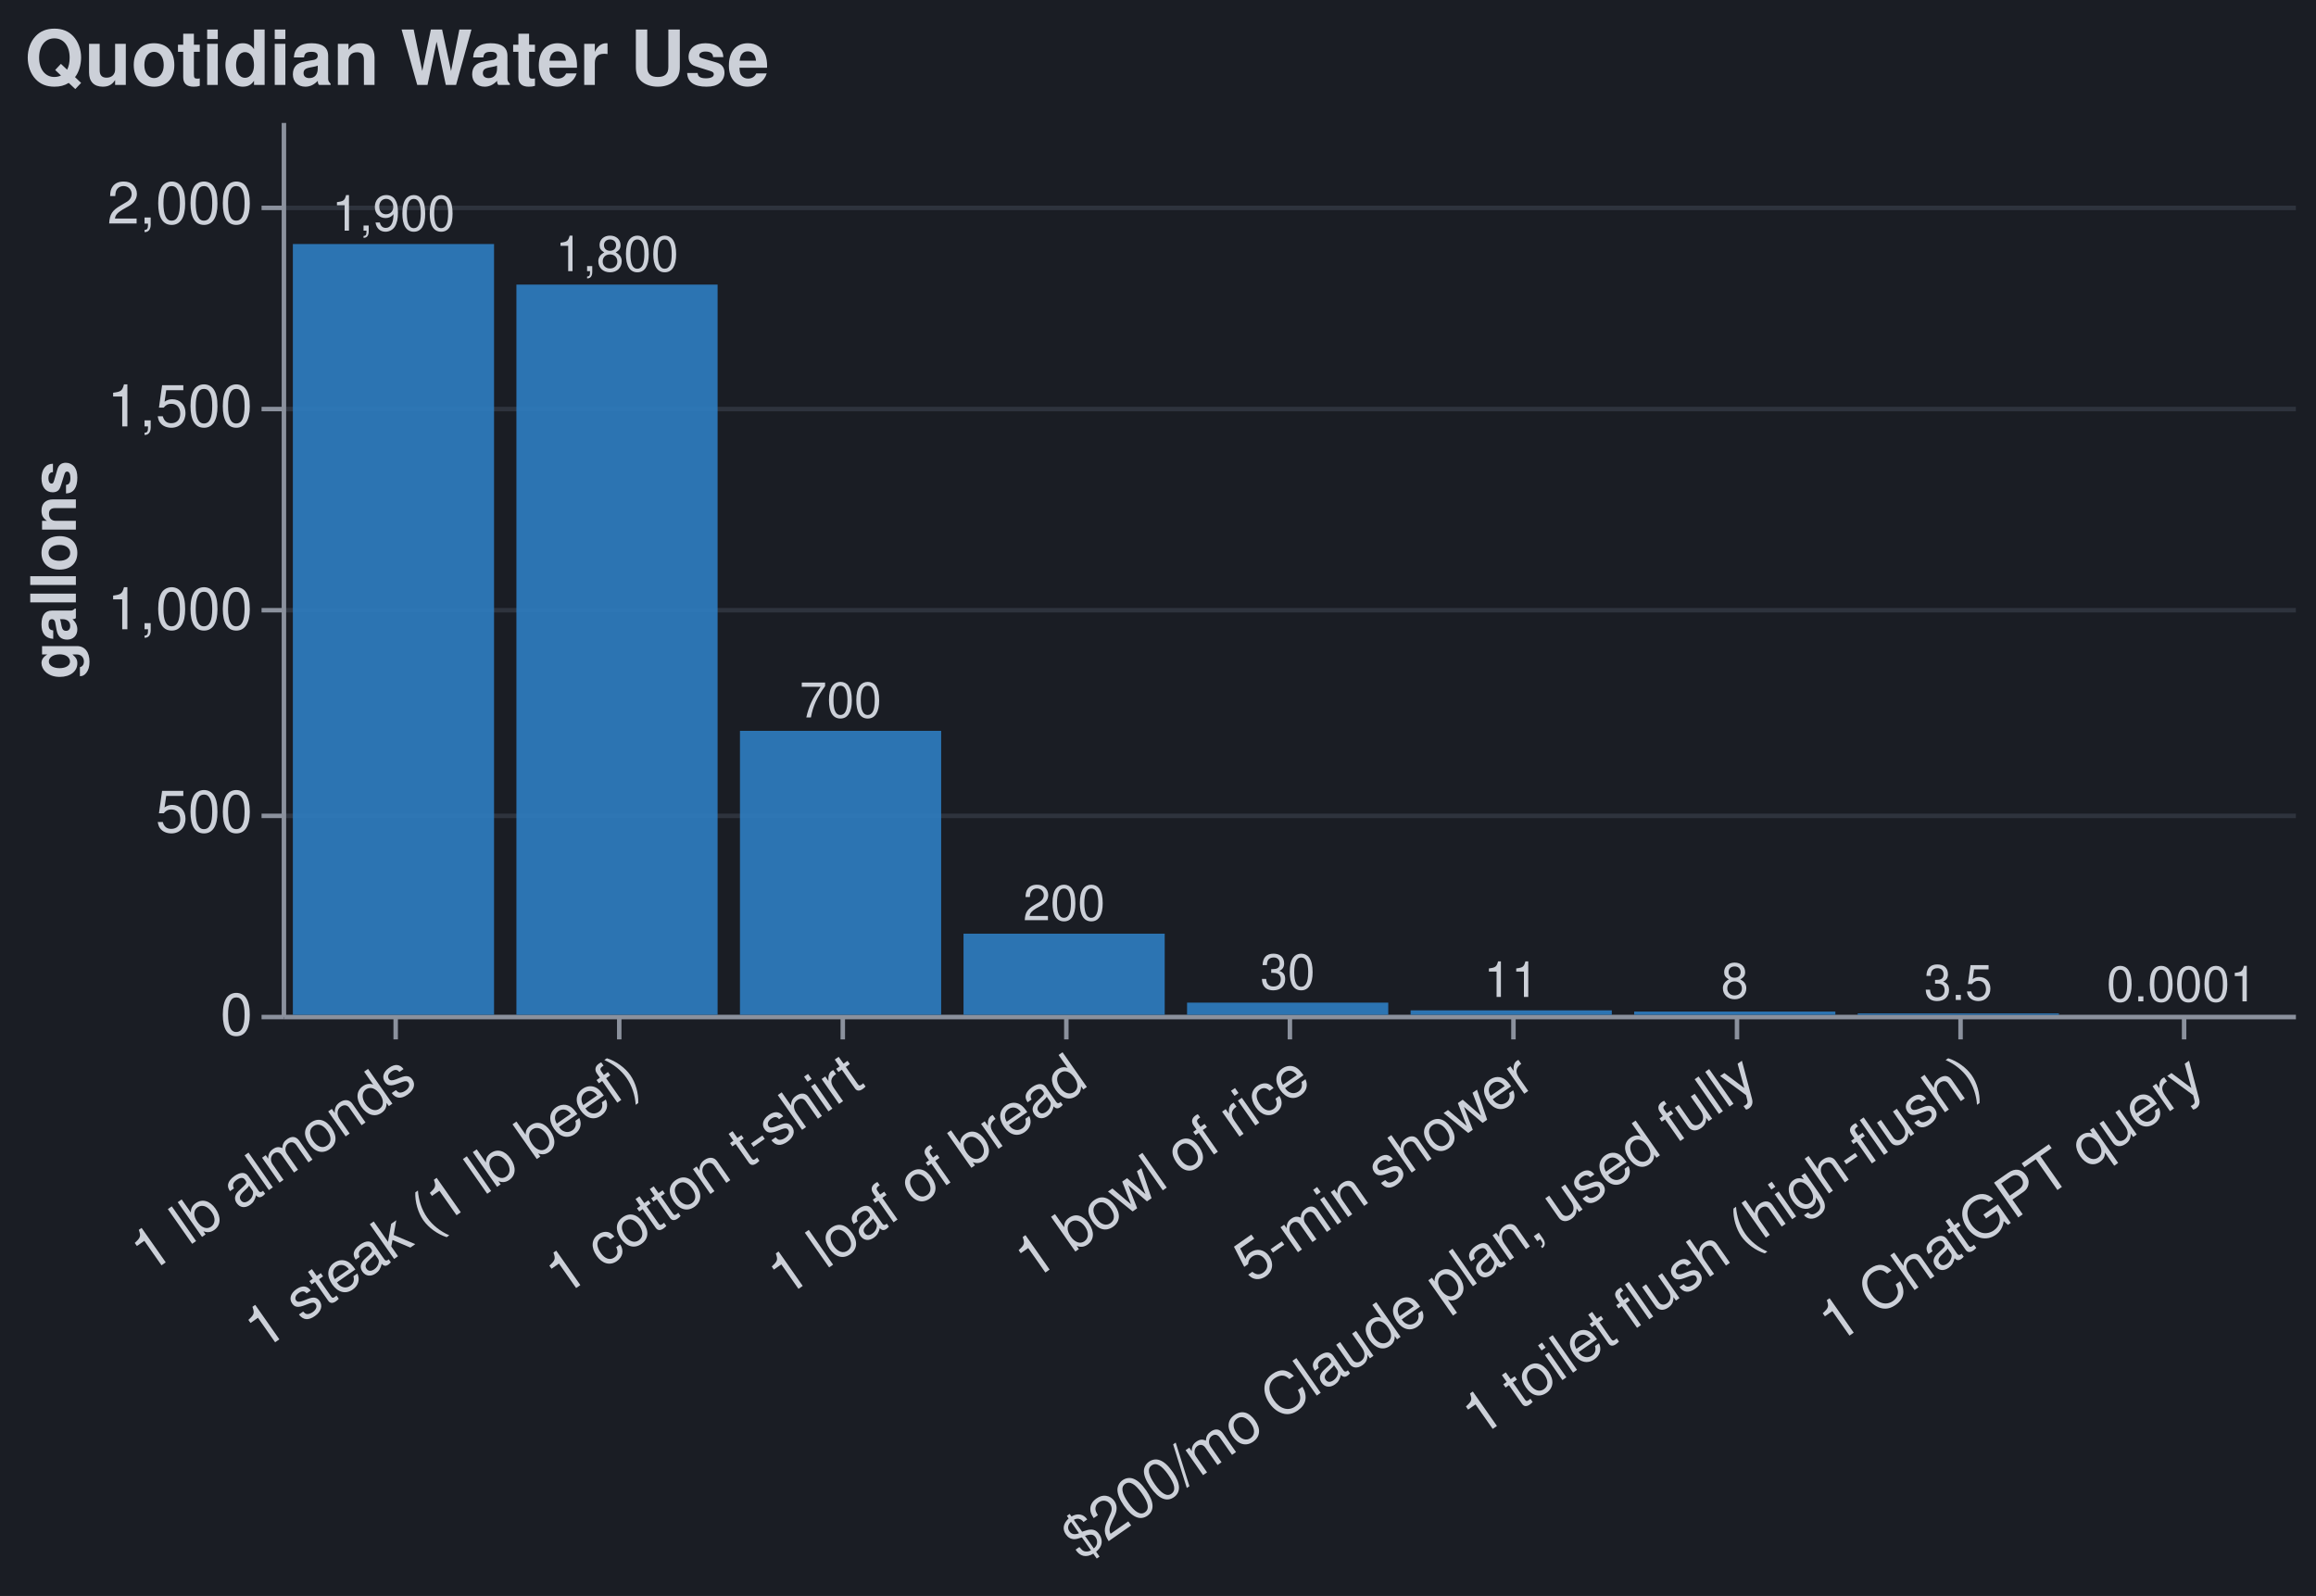
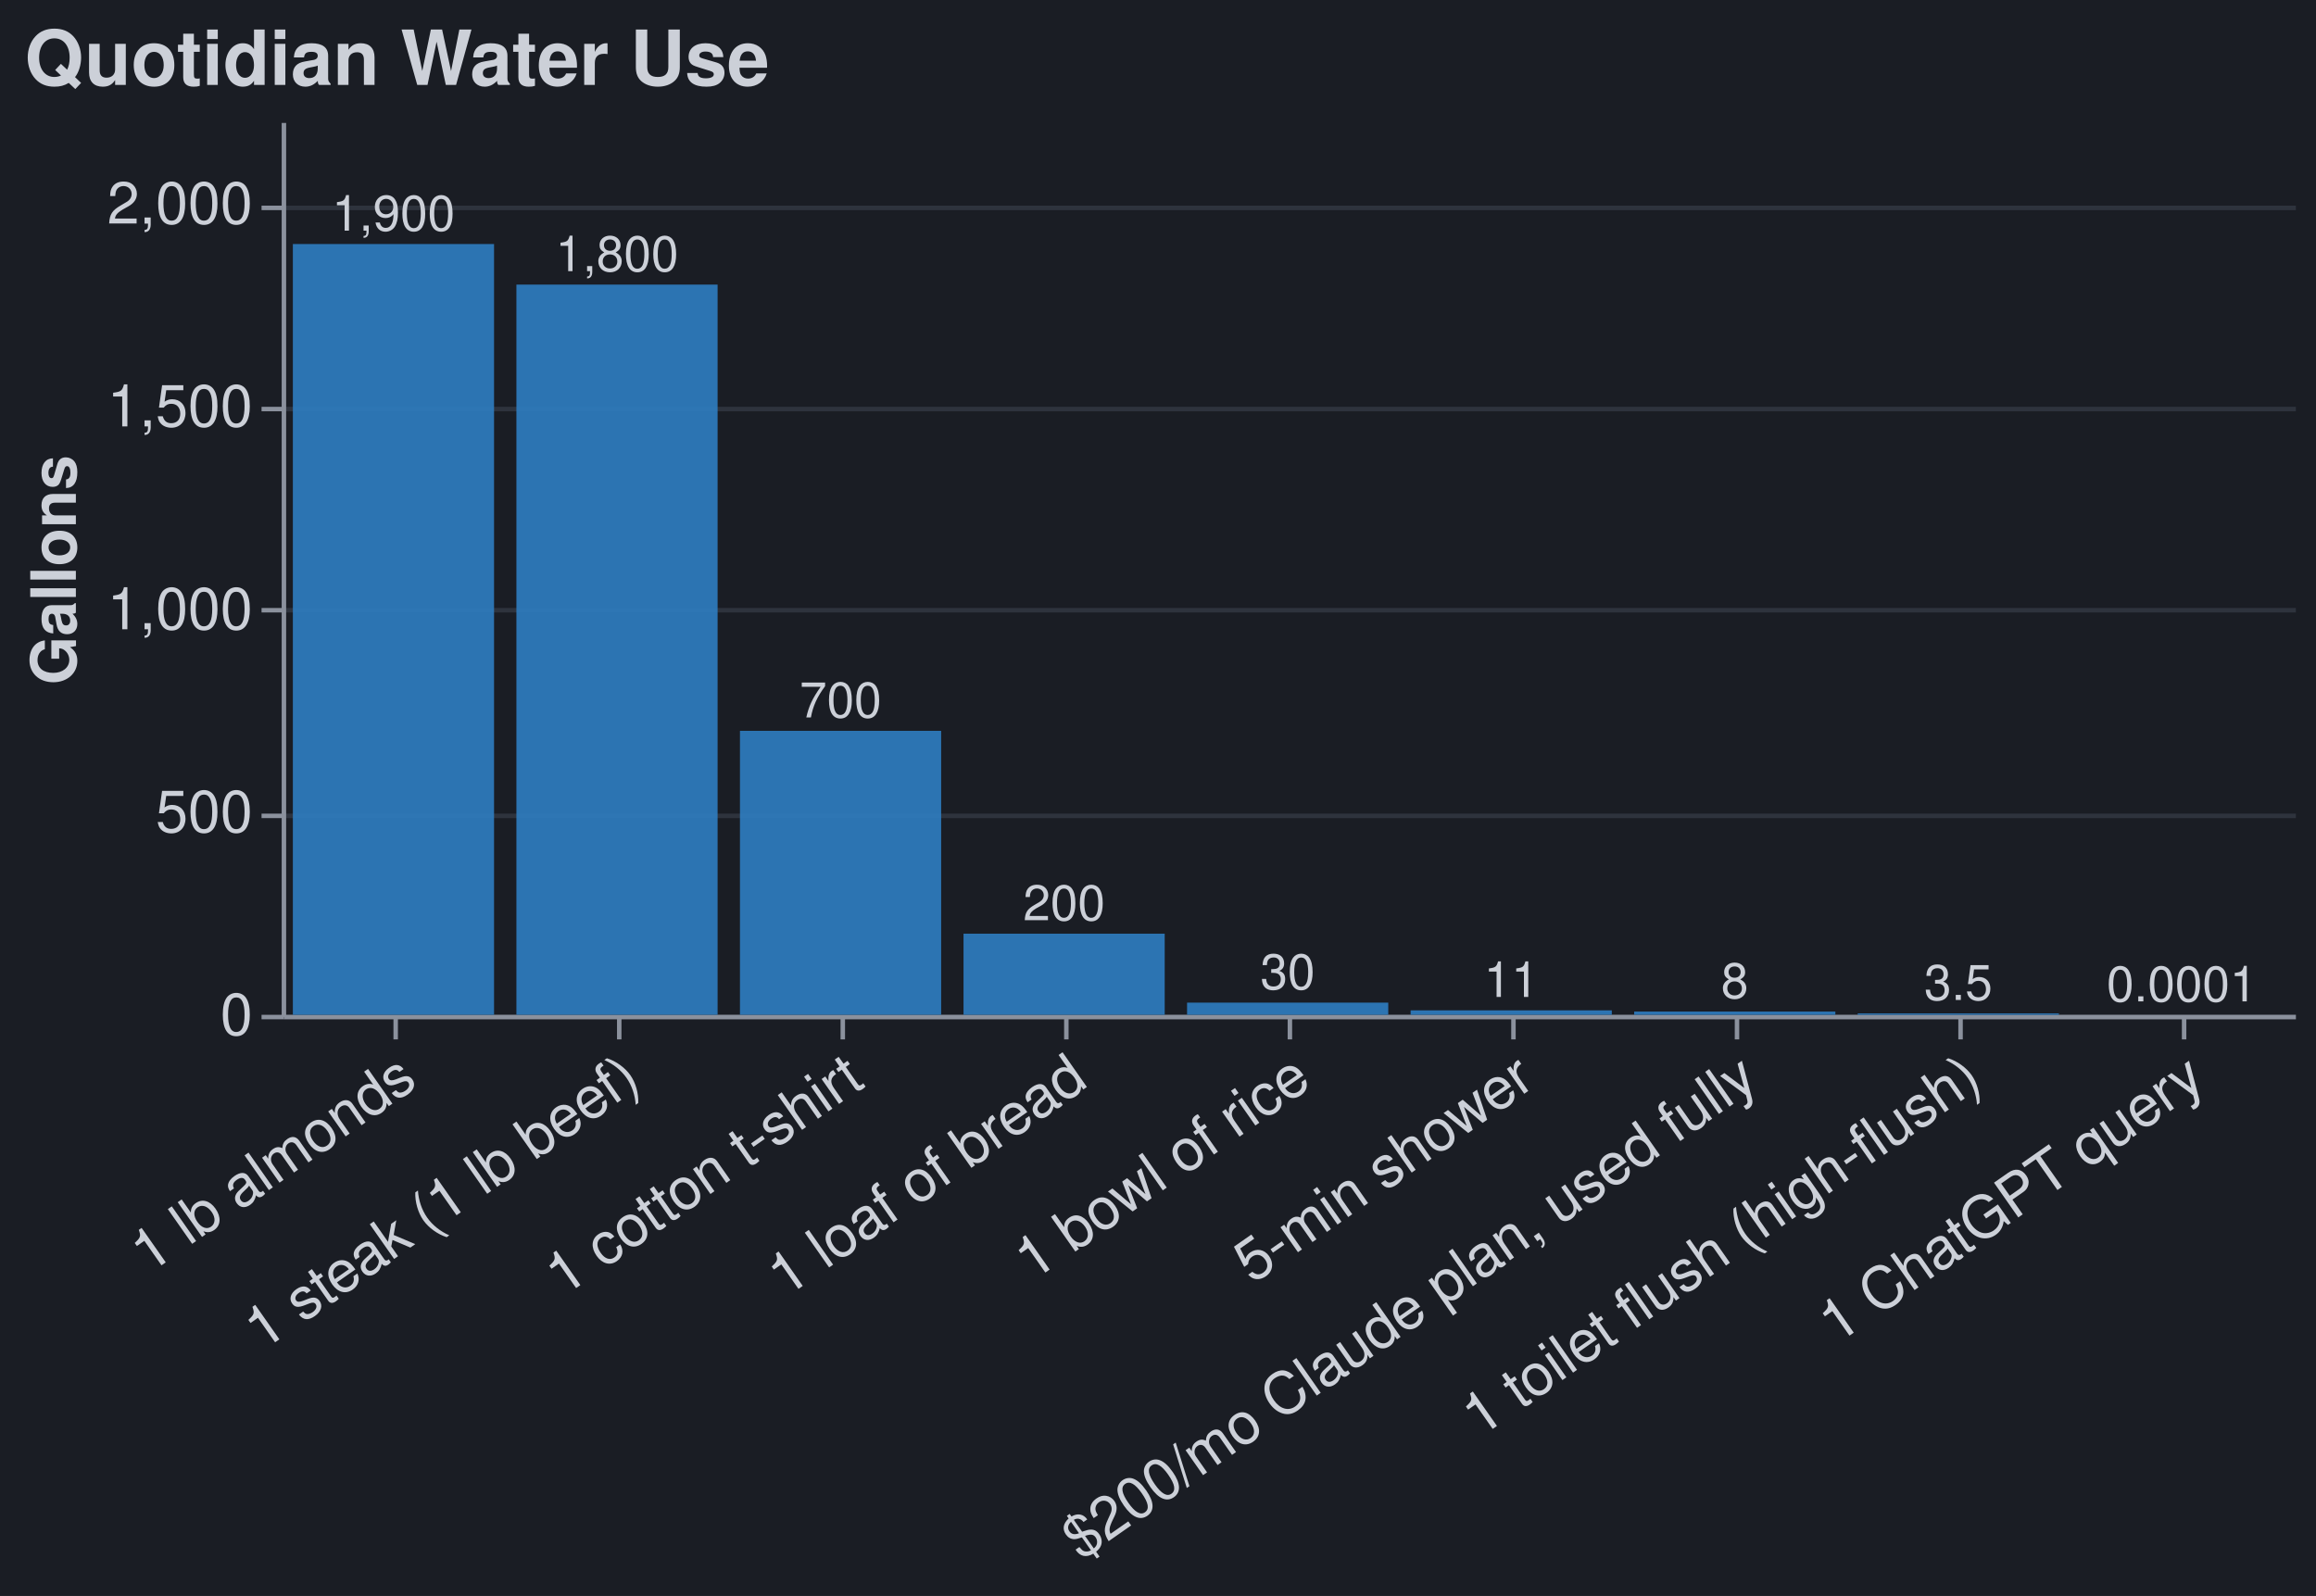
<svg xmlns="http://www.w3.org/2000/svg" version="1.1" class="marks" width="518" height="357" viewBox="0 0 518 357">
  <rect width="518" height="357" fill="#1a1d24" />
  <g fill="none" stroke-miterlimit="10" transform="translate(63,27)">
    <g class="mark-group role-frame root" role="graphics-object" aria-roledescription="group mark container">
      <g transform="translate(0,0)">
        <path class="background" aria-hidden="true" d="M0,0h450v200h-450Z" />
        <g>
          <g class="mark-group role-axis" aria-hidden="true">
            <g transform="translate(0.5,0.5)">
              <path class="background" aria-hidden="true" d="M0,0h0v0h0Z" pointer-events="none" />
              <g>
                <g class="mark-rule role-axis-grid" pointer-events="none">
                  <line transform="translate(0,200)" x2="450" y2="0" stroke="#2e333d" stroke-width="1" opacity="1" />
                  <line transform="translate(0,155)" x2="450" y2="0" stroke="#2e333d" stroke-width="1" opacity="1" />
                  <line transform="translate(0,109)" x2="450" y2="0" stroke="#2e333d" stroke-width="1" opacity="1" />
                  <line transform="translate(0,64)" x2="450" y2="0" stroke="#2e333d" stroke-width="1" opacity="1" />
                  <line transform="translate(0,19)" x2="450" y2="0" stroke="#2e333d" stroke-width="1" opacity="1" />
                </g>
              </g>
              <path class="foreground" aria-hidden="true" d="" pointer-events="none" display="none" />
            </g>
          </g>
          <g class="mark-group role-axis" role="graphics-symbol" aria-roledescription="axis" aria-label="X-axis for a discrete scale with 9 values: 1 lb almonds, 1 steak (1 lb beef), 1 cotton t-shirt, 1 loaf of bread, 1 bowl of rice, ending with 1 ChatGPT query">
            <g transform="translate(0.5,200.5)">
              <path class="background" aria-hidden="true" d="M0,0h0v0h0Z" pointer-events="none" />
              <g>
                <g class="mark-rule role-axis-tick" pointer-events="none">
                  <line transform="translate(25,0)" x2="0" y2="5" stroke="#8b919d" stroke-width="1" opacity="1" />
                  <line transform="translate(75,0)" x2="0" y2="5" stroke="#8b919d" stroke-width="1" opacity="1" />
                  <line transform="translate(125,0)" x2="0" y2="5" stroke="#8b919d" stroke-width="1" opacity="1" />
                  <line transform="translate(175,0)" x2="0" y2="5" stroke="#8b919d" stroke-width="1" opacity="1" />
                  <line transform="translate(225,0)" x2="0" y2="5" stroke="#8b919d" stroke-width="1" opacity="1" />
                  <line transform="translate(275,0)" x2="0" y2="5" stroke="#8b919d" stroke-width="1" opacity="1" />
                  <line transform="translate(325,0)" x2="0" y2="5" stroke="#8b919d" stroke-width="1" opacity="1" />
                  <line transform="translate(375,0)" x2="0" y2="5" stroke="#8b919d" stroke-width="1" opacity="1" />
                  <line transform="translate(425,0)" x2="0" y2="5" stroke="#8b919d" stroke-width="1" opacity="1" />
                </g>
                <g class="mark-text role-axis-label" pointer-events="none">
                  <text text-anchor="end" transform="translate(24.5,7) rotate(325) translate(0,10)" font-family="system-ui, -apple-system, Segoe UI, Helvetica, Arial, sans-serif" font-size="13px" fill="#ccd0d8" opacity="1">1 lb almonds</text>
                  <text text-anchor="end" transform="translate(74.5,7) rotate(325) translate(0,10)" font-family="system-ui, -apple-system, Segoe UI, Helvetica, Arial, sans-serif" font-size="13px" fill="#ccd0d8" opacity="1">1 steak (1 lb beef)</text>
                  <text text-anchor="end" transform="translate(124.5,7) rotate(325) translate(0,10)" font-family="system-ui, -apple-system, Segoe UI, Helvetica, Arial, sans-serif" font-size="13px" fill="#ccd0d8" opacity="1">1 cotton t-shirt</text>
                  <text text-anchor="end" transform="translate(174.5,7) rotate(325) translate(0,10)" font-family="system-ui, -apple-system, Segoe UI, Helvetica, Arial, sans-serif" font-size="13px" fill="#ccd0d8" opacity="1">1 loaf of bread</text>
                  <text text-anchor="end" transform="translate(224.5,7) rotate(325) translate(0,10)" font-family="system-ui, -apple-system, Segoe UI, Helvetica, Arial, sans-serif" font-size="13px" fill="#ccd0d8" opacity="1">1 bowl of rice</text>
                  <text text-anchor="end" transform="translate(274.5,7) rotate(325) translate(0,10)" font-family="system-ui, -apple-system, Segoe UI, Helvetica, Arial, sans-serif" font-size="13px" fill="#ccd0d8" opacity="1">5-min shower</text>
                  <text text-anchor="end" transform="translate(324.5,7) rotate(325) translate(0,10)" font-family="system-ui, -apple-system, Segoe UI, Helvetica, Arial, sans-serif" font-size="13px" fill="#ccd0d8" opacity="1">$200/mo Claude plan, used fully</text>
                  <text text-anchor="end" transform="translate(374.5,7) rotate(325) translate(0,10)" font-family="system-ui, -apple-system, Segoe UI, Helvetica, Arial, sans-serif" font-size="13px" fill="#ccd0d8" opacity="1">1 toilet flush (high-flush)</text>
                  <text text-anchor="end" transform="translate(424.5,7) rotate(325) translate(0,10)" font-family="system-ui, -apple-system, Segoe UI, Helvetica, Arial, sans-serif" font-size="13px" fill="#ccd0d8" opacity="1">1 ChatGPT query</text>
                </g>
                <g class="mark-rule role-axis-domain" pointer-events="none">
                  <line transform="translate(0,0)" x2="450" y2="0" stroke="#8b919d" stroke-width="1" opacity="1" />
                </g>
              </g>
              <path class="foreground" aria-hidden="true" d="" pointer-events="none" display="none" />
            </g>
          </g>
-           <g class="mark-group role-axis" role="graphics-symbol" aria-roledescription="axis" aria-label="Y-axis titled 'gallons' for a linear scale with values from 0 to 2,204">
+           <g class="mark-group role-axis" role="graphics-symbol" aria-roledescription="axis" aria-label="Y-axis titled 'Gallons' for a linear scale with values from 0 to 2,204">
            <g transform="translate(0.5,0.5)">
              <path class="background" aria-hidden="true" d="M0,0h0v0h0Z" pointer-events="none" />
              <g>
                <g class="mark-rule role-axis-tick" pointer-events="none">
                  <line transform="translate(0,200)" x2="-5" y2="0" stroke="#8b919d" stroke-width="1" opacity="1" />
                  <line transform="translate(0,155)" x2="-5" y2="0" stroke="#8b919d" stroke-width="1" opacity="1" />
                  <line transform="translate(0,109)" x2="-5" y2="0" stroke="#8b919d" stroke-width="1" opacity="1" />
                  <line transform="translate(0,64)" x2="-5" y2="0" stroke="#8b919d" stroke-width="1" opacity="1" />
                  <line transform="translate(0,19)" x2="-5" y2="0" stroke="#8b919d" stroke-width="1" opacity="1" />
                </g>
                <g class="mark-text role-axis-label" pointer-events="none">
                  <text text-anchor="end" transform="translate(-7,204)" font-family="system-ui, -apple-system, Segoe UI, Helvetica, Arial, sans-serif" font-size="13px" fill="#ccd0d8" opacity="1">0</text>
                  <text text-anchor="end" transform="translate(-7,158.6279)" font-family="system-ui, -apple-system, Segoe UI, Helvetica, Arial, sans-serif" font-size="13px" fill="#ccd0d8" opacity="1">500</text>
                  <text text-anchor="end" transform="translate(-7,113.2559)" font-family="system-ui, -apple-system, Segoe UI, Helvetica, Arial, sans-serif" font-size="13px" fill="#ccd0d8" opacity="1">1,000</text>
                  <text text-anchor="end" transform="translate(-7,67.88385)" font-family="system-ui, -apple-system, Segoe UI, Helvetica, Arial, sans-serif" font-size="13px" fill="#ccd0d8" opacity="1">1,500</text>
                  <text text-anchor="end" transform="translate(-7,22.5118)" font-family="system-ui, -apple-system, Segoe UI, Helvetica, Arial, sans-serif" font-size="13px" fill="#ccd0d8" opacity="1">2,000</text>
                </g>
                <g class="mark-rule role-axis-domain" pointer-events="none">
                  <line transform="translate(0,200)" x2="0" y2="-200" stroke="#8b919d" stroke-width="1" opacity="1" />
                </g>
                <g class="mark-text role-axis-title" pointer-events="none">
-                   <text text-anchor="middle" transform="translate(-43.53174,100) rotate(-90) translate(0,-3)" font-family="system-ui, -apple-system, Segoe UI, Helvetica, Arial, sans-serif" font-size="14px" font-weight="bold" fill="#ccd0d8" opacity="1">gallons</text>
+                   <text text-anchor="middle" transform="translate(-43.53174,100) rotate(-90) translate(0,-3)" font-family="system-ui, -apple-system, Segoe UI, Helvetica, Arial, sans-serif" font-size="14px" font-weight="bold" fill="#ccd0d8" opacity="1">Gallons</text>
                </g>
              </g>
              <path class="foreground" aria-hidden="true" d="" pointer-events="none" display="none" />
            </g>
          </g>
          <g class="mark-rect role-mark layer_0_marks" role="graphics-object" aria-roledescription="rect mark container">
-             <path aria-label="item: 1 ChatGPT query; gallons: 0.0001" role="graphics-symbol" aria-roledescription="bar" d="M402.5,200h45v0h-45Z" fill="#2e7dc1" opacity="0.9" />
-             <path aria-label="item: 1 toilet flush (high-flush); gallons: 3.5" role="graphics-symbol" aria-roledescription="bar" d="M352.5,199.682h45v0.318h-45Z" fill="#2e7dc1" opacity="0.9" />
-             <path aria-label="item: $200/mo Claude plan, used fully; gallons: 8" role="graphics-symbol" aria-roledescription="bar" d="M302.5,199.274h45v0.726h-45Z" fill="#2e7dc1" opacity="0.9" />
-             <path aria-label="item: 5-min shower; gallons: 11" role="graphics-symbol" aria-roledescription="bar" d="M252.5,199.002h45v0.998h-45Z" fill="#2e7dc1" opacity="0.9" />
-             <path aria-label="item: 1 bowl of rice; gallons: 30" role="graphics-symbol" aria-roledescription="bar" d="M202.5,197.278h45v2.722h-45Z" fill="#2e7dc1" opacity="0.9" />
-             <path aria-label="item: 1 loaf of bread; gallons: 200" role="graphics-symbol" aria-roledescription="bar" d="M152.5,181.851h45v18.149h-45Z" fill="#2e7dc1" opacity="0.9" />
-             <path aria-label="item: 1 cotton t-shirt; gallons: 700" role="graphics-symbol" aria-roledescription="bar" d="M102.5,136.479h45v63.521h-45Z" fill="#2e7dc1" opacity="0.9" />
-             <path aria-label="item: 1 steak (1 lb beef); gallons: 1800" role="graphics-symbol" aria-roledescription="bar" d="M52.5,36.661h45v163.339h-45Z" fill="#2e7dc1" opacity="0.9" />
-             <path aria-label="item: 1 lb almonds; gallons: 1900" role="graphics-symbol" aria-roledescription="bar" d="M2.5,27.586h45v172.414h-45Z" fill="#2e7dc1" opacity="0.9" />
+             <path aria-label="item: 1 ChatGPT query; Gallons: 0.0001" role="graphics-symbol" aria-roledescription="bar" d="M402.5,200h45v0h-45Z" fill="#2e7dc1" opacity="0.9" />
+             <path aria-label="item: 1 toilet flush (high-flush); Gallons: 3.5" role="graphics-symbol" aria-roledescription="bar" d="M352.5,199.682h45v0.318h-45Z" fill="#2e7dc1" opacity="0.9" />
+             <path aria-label="item: $200/mo Claude plan, used fully; Gallons: 8" role="graphics-symbol" aria-roledescription="bar" d="M302.5,199.274h45v0.726h-45Z" fill="#2e7dc1" opacity="0.9" />
+             <path aria-label="item: 5-min shower; Gallons: 11" role="graphics-symbol" aria-roledescription="bar" d="M252.5,199.002h45v0.998h-45Z" fill="#2e7dc1" opacity="0.9" />
+             <path aria-label="item: 1 bowl of rice; Gallons: 30" role="graphics-symbol" aria-roledescription="bar" d="M202.5,197.278h45v2.722h-45Z" fill="#2e7dc1" opacity="0.9" />
+             <path aria-label="item: 1 loaf of bread; Gallons: 200" role="graphics-symbol" aria-roledescription="bar" d="M152.5,181.851h45v18.149h-45Z" fill="#2e7dc1" opacity="0.9" />
+             <path aria-label="item: 1 cotton t-shirt; Gallons: 700" role="graphics-symbol" aria-roledescription="bar" d="M102.5,136.479h45v63.521h-45Z" fill="#2e7dc1" opacity="0.9" />
+             <path aria-label="item: 1 steak (1 lb beef); Gallons: 1800" role="graphics-symbol" aria-roledescription="bar" d="M52.5,36.661h45v163.339h-45Z" fill="#2e7dc1" opacity="0.9" />
+             <path aria-label="item: 1 lb almonds; Gallons: 1900" role="graphics-symbol" aria-roledescription="bar" d="M2.5,27.586h45v172.414h-45Z" fill="#2e7dc1" opacity="0.9" />
          </g>
          <g class="mark-rule role-mark layer_1_marks" role="graphics-symbol" aria-roledescription="rule mark container" />
          <g class="mark-text role-mark layer_2_marks" role="graphics-object" aria-roledescription="text mark container">
            <text aria-label="item: 1 ChatGPT query; top: 0.0001; label: 0.0001" role="graphics-symbol" aria-roledescription="text mark" text-anchor="middle" transform="translate(425,197)" font-family="system-ui, -apple-system, Segoe UI, Helvetica, Arial, sans-serif" font-size="11px" fill="#ccd0d8">0.0001</text>
            <text aria-label="item: 1 toilet flush (high-flush); top: 3.5; label: 3.5" role="graphics-symbol" aria-roledescription="text mark" text-anchor="middle" transform="translate(375,196.6824)" font-family="system-ui, -apple-system, Segoe UI, Helvetica, Arial, sans-serif" font-size="11px" fill="#ccd0d8">3.5</text>
            <text aria-label="item: $200/mo Claude plan, used fully; top: 8; label: 8" role="graphics-symbol" aria-roledescription="text mark" text-anchor="middle" transform="translate(325,196.274)" font-family="system-ui, -apple-system, Segoe UI, Helvetica, Arial, sans-serif" font-size="11px" fill="#ccd0d8">8</text>
            <text aria-label="item: 5-min shower; top: 11; label: 11" role="graphics-symbol" aria-roledescription="text mark" text-anchor="middle" transform="translate(275,196.0018)" font-family="system-ui, -apple-system, Segoe UI, Helvetica, Arial, sans-serif" font-size="11px" fill="#ccd0d8">11</text>
            <text aria-label="item: 1 bowl of rice; top: 30; label: 30" role="graphics-symbol" aria-roledescription="text mark" text-anchor="middle" transform="translate(225,194.2777)" font-family="system-ui, -apple-system, Segoe UI, Helvetica, Arial, sans-serif" font-size="11px" fill="#ccd0d8">30</text>
            <text aria-label="item: 1 loaf of bread; top: 200; label: 200" role="graphics-symbol" aria-roledescription="text mark" text-anchor="middle" transform="translate(175,178.8512)" font-family="system-ui, -apple-system, Segoe UI, Helvetica, Arial, sans-serif" font-size="11px" fill="#ccd0d8">200</text>
            <text aria-label="item: 1 cotton t-shirt; top: 700; label: 700" role="graphics-symbol" aria-roledescription="text mark" text-anchor="middle" transform="translate(125,133.4791)" font-family="system-ui, -apple-system, Segoe UI, Helvetica, Arial, sans-serif" font-size="11px" fill="#ccd0d8">700</text>
            <text aria-label="item: 1 steak (1 lb beef); top: 1800; label: 1,800" role="graphics-symbol" aria-roledescription="text mark" text-anchor="middle" transform="translate(75,33.66062)" font-family="system-ui, -apple-system, Segoe UI, Helvetica, Arial, sans-serif" font-size="11px" fill="#ccd0d8">1,800</text>
            <text aria-label="item: 1 lb almonds; top: 1900; label: 1,900" role="graphics-symbol" aria-roledescription="text mark" text-anchor="middle" transform="translate(25,24.58621)" font-family="system-ui, -apple-system, Segoe UI, Helvetica, Arial, sans-serif" font-size="11px" fill="#ccd0d8">1,900</text>
          </g>
          <g class="mark-group role-title">
            <g transform="translate(-57.53174,-21)">
              <path class="background" aria-hidden="true" d="M0,0h0v0h0Z" pointer-events="none" />
              <g>
                <g class="mark-text role-title-text" role="graphics-symbol" aria-roledescription="title" aria-label="Title text 'Quotidian Water Use'" pointer-events="none">
                  <text text-anchor="start" transform="translate(0,13)" font-family="system-ui, -apple-system, Segoe UI, Helvetica, Arial, sans-serif" font-size="17px" font-weight="bold" fill="#ccd0d8" opacity="1">Quotidian Water Use</text>
                </g>
              </g>
              <path class="foreground" aria-hidden="true" d="" pointer-events="none" display="none" />
            </g>
          </g>
        </g>
        <path class="foreground" aria-hidden="true" d="" display="none" />
      </g>
    </g>
  </g>
</svg>
